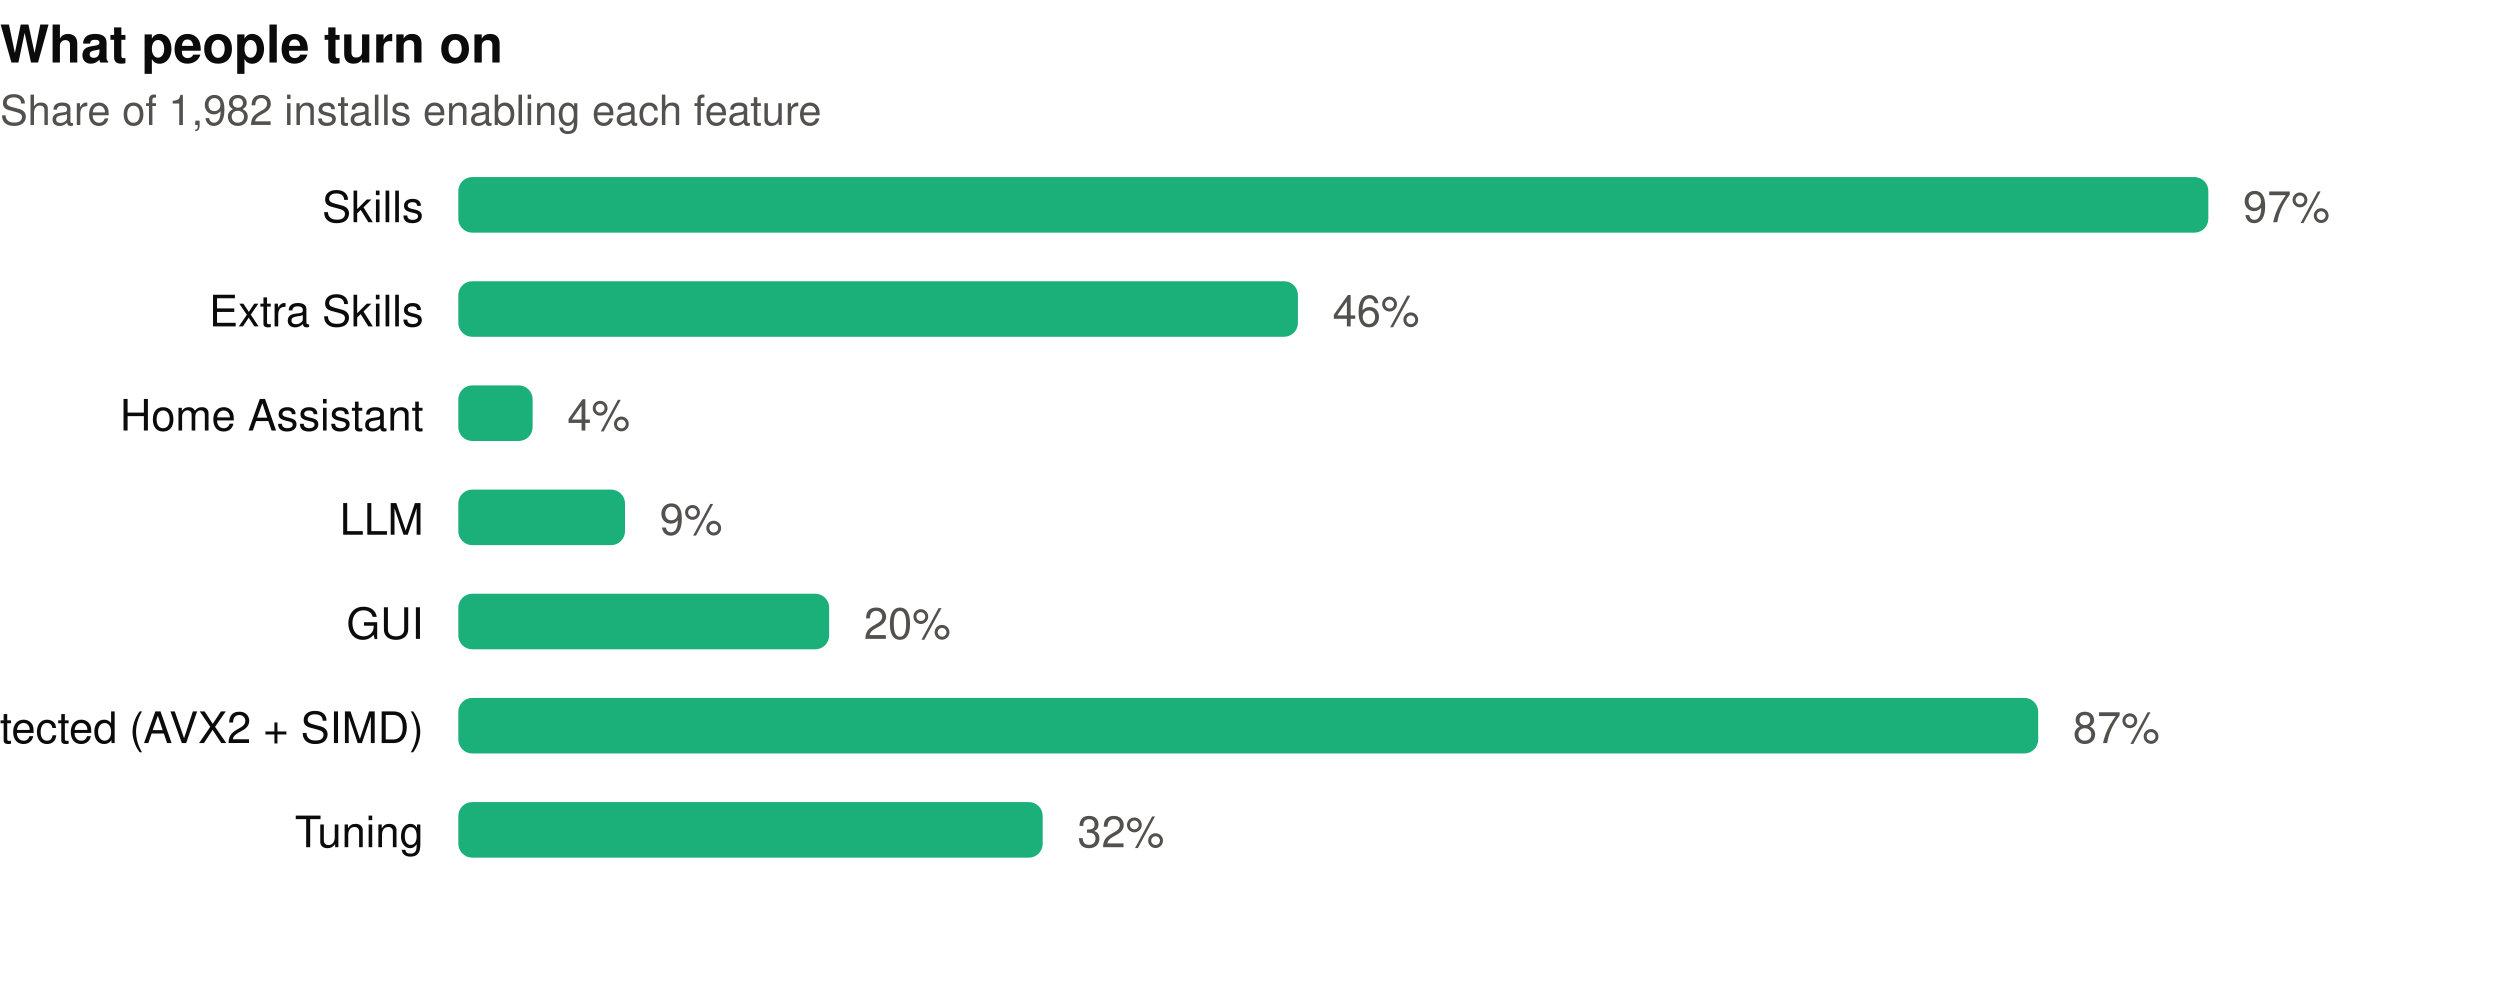
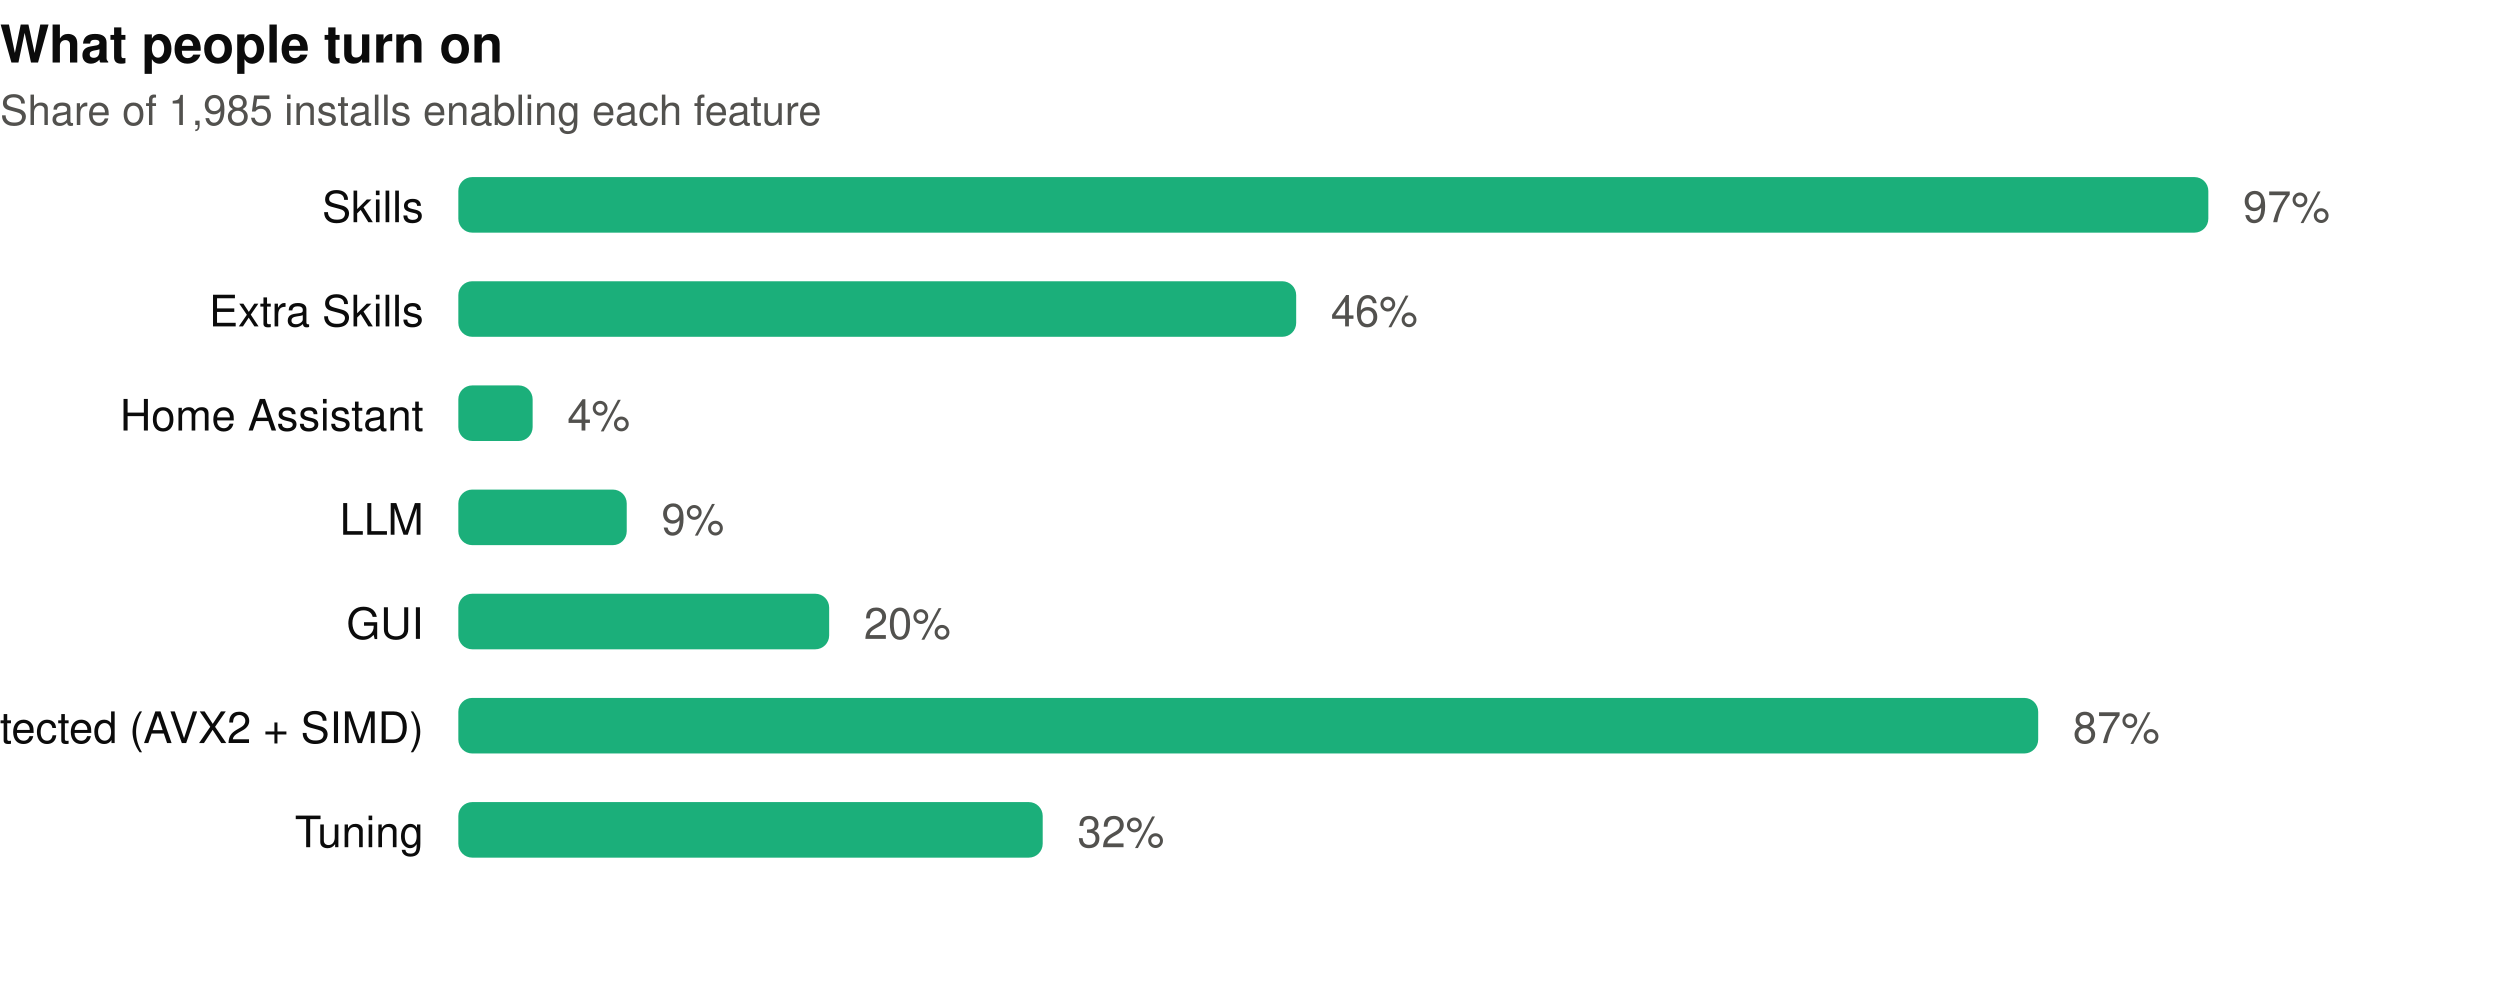
- <svg xmlns="http://www.w3.org/2000/svg" width="720" height="284" viewBox="0 0 720 284" role="img" aria-label="What people turn on. Share of 1,982 installs enabling each feature">
+ <svg xmlns="http://www.w3.org/2000/svg" width="720" height="284" viewBox="0 0 720 284" role="img" aria-label="What people turn on. Share of 1,985 installs enabling each feature">
  <text x="0" y="18" font-family="ui-sans-serif,-apple-system,BlinkMacSystemFont,'Segoe UI',Helvetica,Arial,sans-serif" font-size="15" font-weight="600" fill="#0b0b0b">What people turn on</text>
-   <text x="0" y="36" font-family="ui-sans-serif,-apple-system,BlinkMacSystemFont,'Segoe UI',Helvetica,Arial,sans-serif" font-size="12" fill="#52514e">Share of 1,982 installs enabling each feature</text>
+   <text x="0" y="36" font-family="ui-sans-serif,-apple-system,BlinkMacSystemFont,'Segoe UI',Helvetica,Arial,sans-serif" font-size="12" fill="#52514e">Share of 1,985 installs enabling each feature</text>
  <text x="122" y="64.0" text-anchor="end" font-family="ui-sans-serif,-apple-system,BlinkMacSystemFont,'Segoe UI',Helvetica,Arial,sans-serif" font-size="12.5" fill="#0b0b0b">Skills</text>
  <rect x="132" y="51.0" width="504.0" height="16" rx="4" fill="#1baf7a" />
  <text x="646.0" y="64.0" font-family="ui-sans-serif,-apple-system,BlinkMacSystemFont,'Segoe UI',Helvetica,Arial,sans-serif" font-size="12.5" fill="#52514e">97%</text>
  <text x="122" y="94.0" text-anchor="end" font-family="ui-sans-serif,-apple-system,BlinkMacSystemFont,'Segoe UI',Helvetica,Arial,sans-serif" font-size="12.5" fill="#0b0b0b">Extra Skills</text>
-   <rect x="132" y="81.0" width="241.8" height="16" rx="4" fill="#1baf7a" />
-   <text x="383.8" y="94.0" font-family="ui-sans-serif,-apple-system,BlinkMacSystemFont,'Segoe UI',Helvetica,Arial,sans-serif" font-size="12.5" fill="#52514e">46%</text>
+   <rect x="132" y="81.0" width="241.3" height="16" rx="4" fill="#1baf7a" />
+   <text x="383.3" y="94.0" font-family="ui-sans-serif,-apple-system,BlinkMacSystemFont,'Segoe UI',Helvetica,Arial,sans-serif" font-size="12.5" fill="#52514e">46%</text>
  <text x="122" y="124.0" text-anchor="end" font-family="ui-sans-serif,-apple-system,BlinkMacSystemFont,'Segoe UI',Helvetica,Arial,sans-serif" font-size="12.5" fill="#0b0b0b">Home Assistant</text>
  <rect x="132" y="111.0" width="21.4" height="16" rx="4" fill="#1baf7a" />
  <text x="163.4" y="124.0" font-family="ui-sans-serif,-apple-system,BlinkMacSystemFont,'Segoe UI',Helvetica,Arial,sans-serif" font-size="12.5" fill="#52514e">4%</text>
  <text x="122" y="154.0" text-anchor="end" font-family="ui-sans-serif,-apple-system,BlinkMacSystemFont,'Segoe UI',Helvetica,Arial,sans-serif" font-size="12.5" fill="#0b0b0b">LLM</text>
-   <rect x="132" y="141.0" width="48.0" height="16" rx="4" fill="#1baf7a" />
-   <text x="190.0" y="154.0" font-family="ui-sans-serif,-apple-system,BlinkMacSystemFont,'Segoe UI',Helvetica,Arial,sans-serif" font-size="12.5" fill="#52514e">9%</text>
+   <rect x="132" y="141.0" width="48.5" height="16" rx="4" fill="#1baf7a" />
+   <text x="190.5" y="154.0" font-family="ui-sans-serif,-apple-system,BlinkMacSystemFont,'Segoe UI',Helvetica,Arial,sans-serif" font-size="12.5" fill="#52514e">9%</text>
  <text x="122" y="184.0" text-anchor="end" font-family="ui-sans-serif,-apple-system,BlinkMacSystemFont,'Segoe UI',Helvetica,Arial,sans-serif" font-size="12.5" fill="#0b0b0b">GUI</text>
  <rect x="132" y="171.0" width="106.8" height="16" rx="4" fill="#1baf7a" />
  <text x="248.8" y="184.0" font-family="ui-sans-serif,-apple-system,BlinkMacSystemFont,'Segoe UI',Helvetica,Arial,sans-serif" font-size="12.5" fill="#52514e">20%</text>
  <text x="122" y="214.0" text-anchor="end" font-family="ui-sans-serif,-apple-system,BlinkMacSystemFont,'Segoe UI',Helvetica,Arial,sans-serif" font-size="12.5" fill="#0b0b0b">CPU capability detected (AVX2 + SIMD)</text>
  <rect x="132" y="201.0" width="455.0" height="16" rx="4" fill="#1baf7a" />
  <text x="597.0" y="214.0" font-family="ui-sans-serif,-apple-system,BlinkMacSystemFont,'Segoe UI',Helvetica,Arial,sans-serif" font-size="12.5" fill="#52514e">87%</text>
  <text x="122" y="244.0" text-anchor="end" font-family="ui-sans-serif,-apple-system,BlinkMacSystemFont,'Segoe UI',Helvetica,Arial,sans-serif" font-size="12.5" fill="#0b0b0b">Tuning</text>
  <rect x="132" y="231.0" width="168.3" height="16" rx="4" fill="#1baf7a" />
  <text x="310.3" y="244.0" font-family="ui-sans-serif,-apple-system,BlinkMacSystemFont,'Segoe UI',Helvetica,Arial,sans-serif" font-size="12.5" fill="#52514e">32%</text>
</svg>
